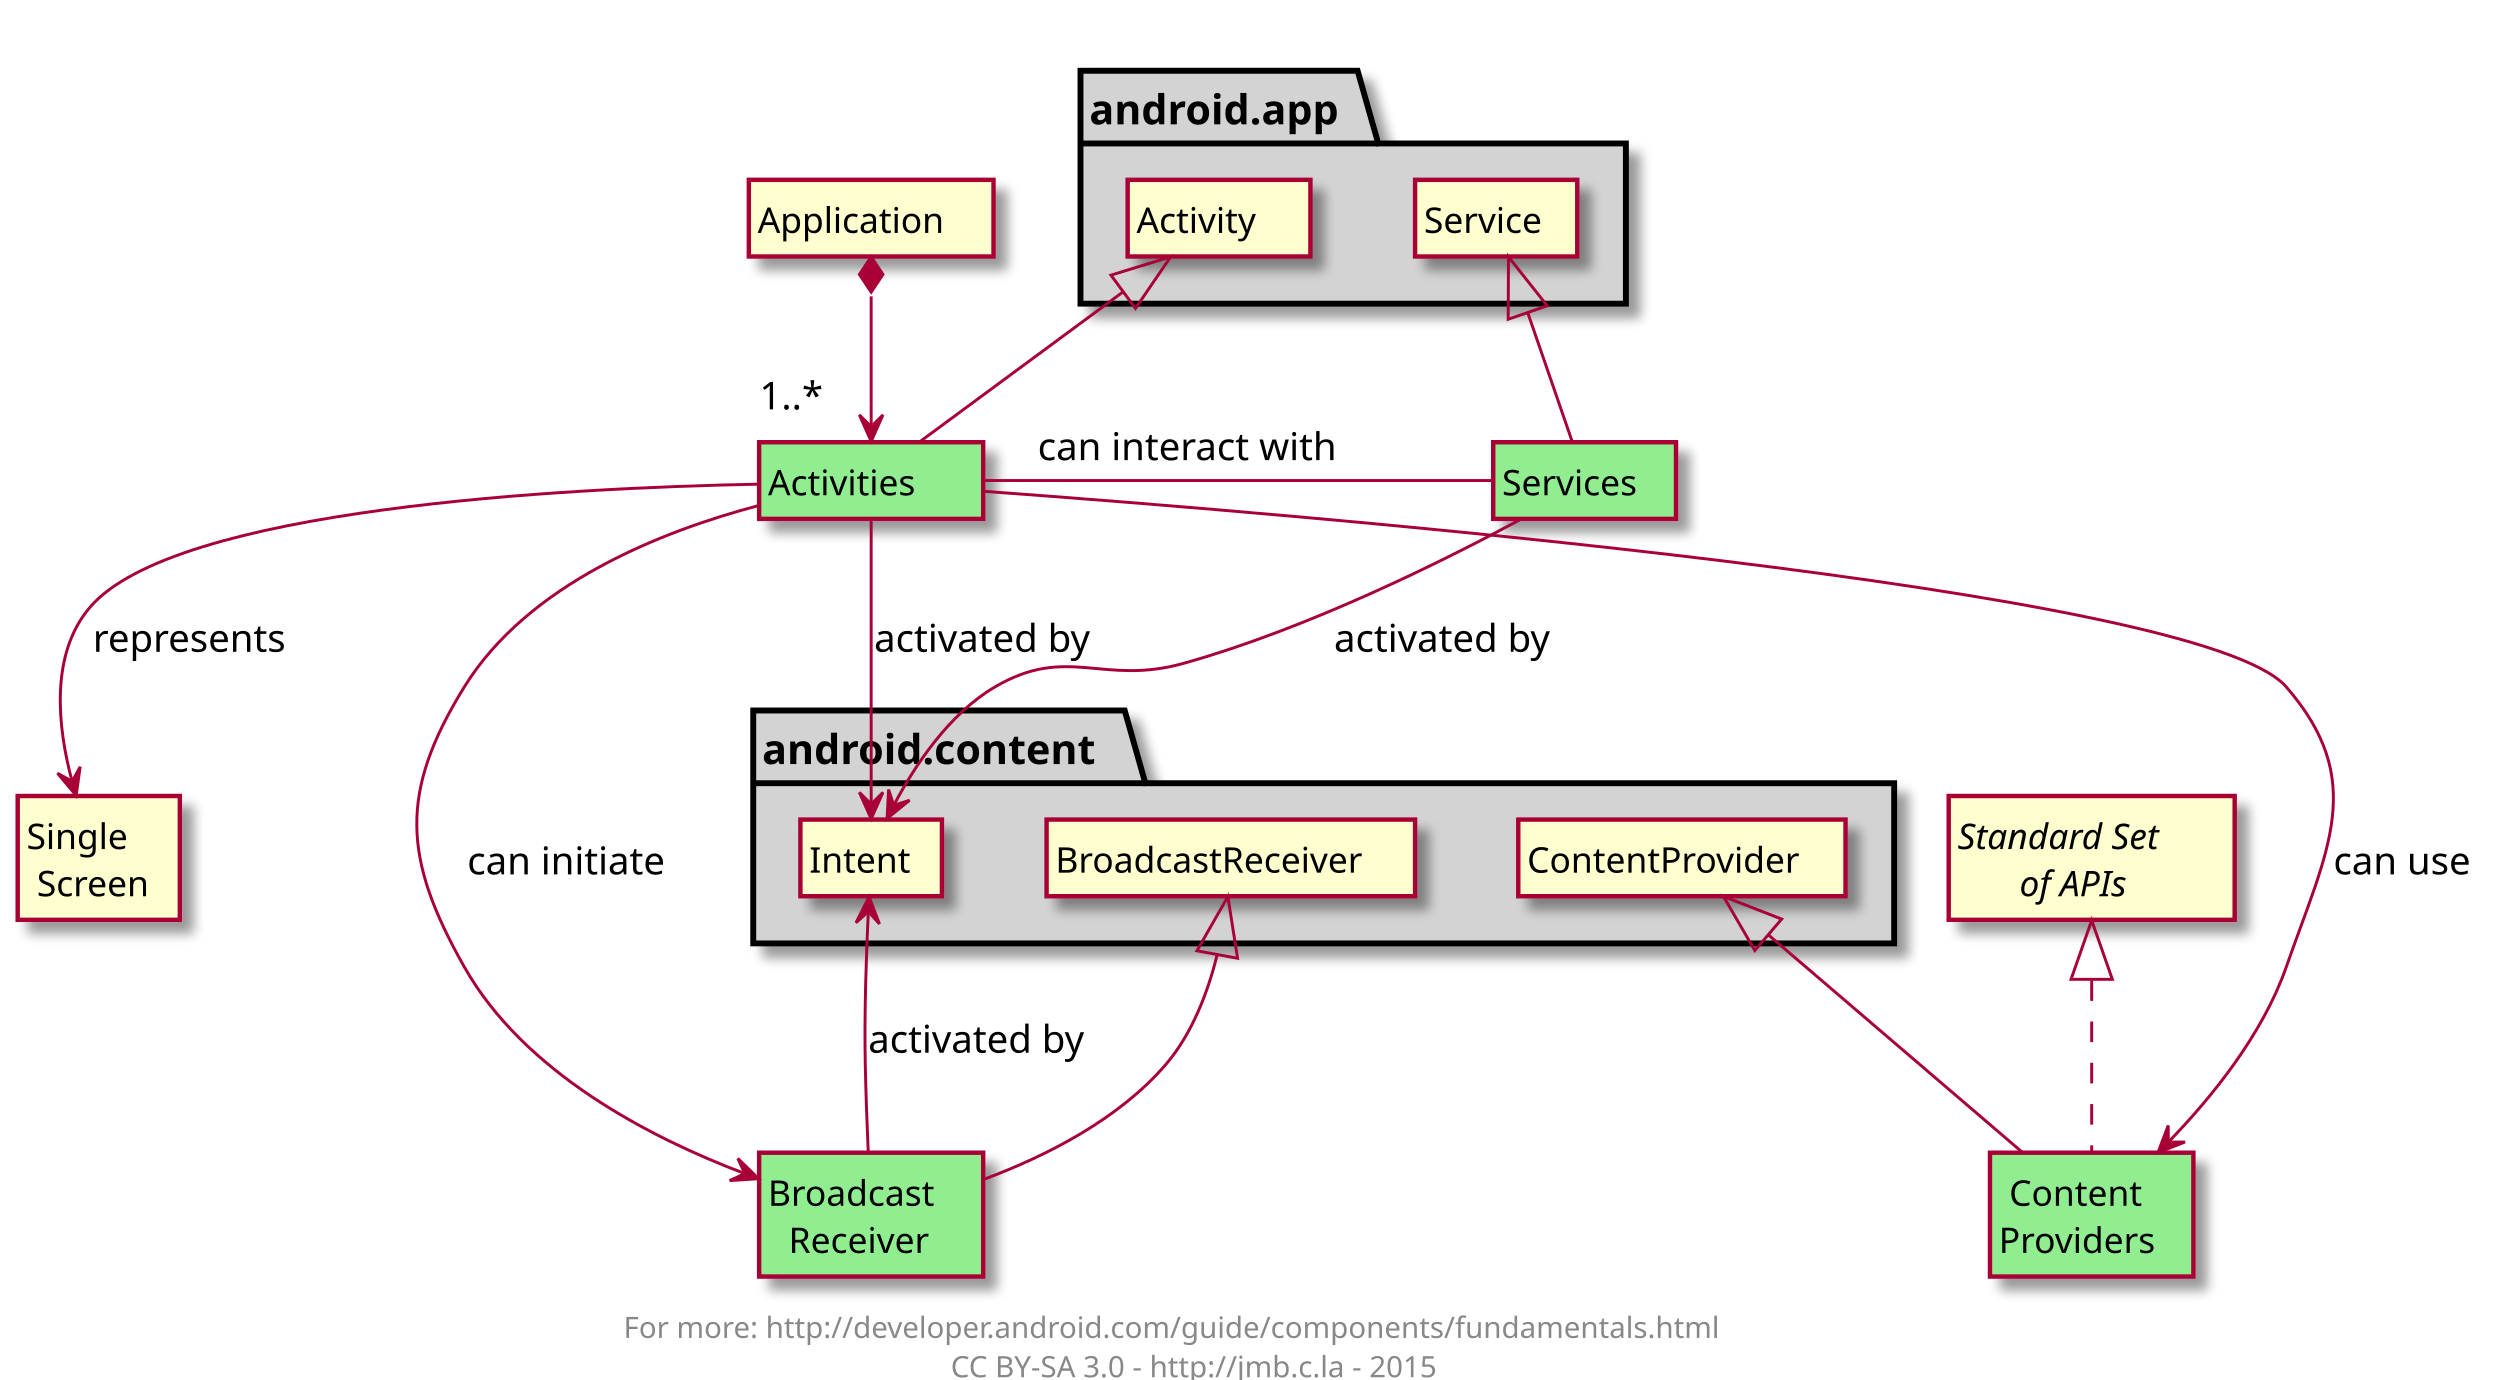
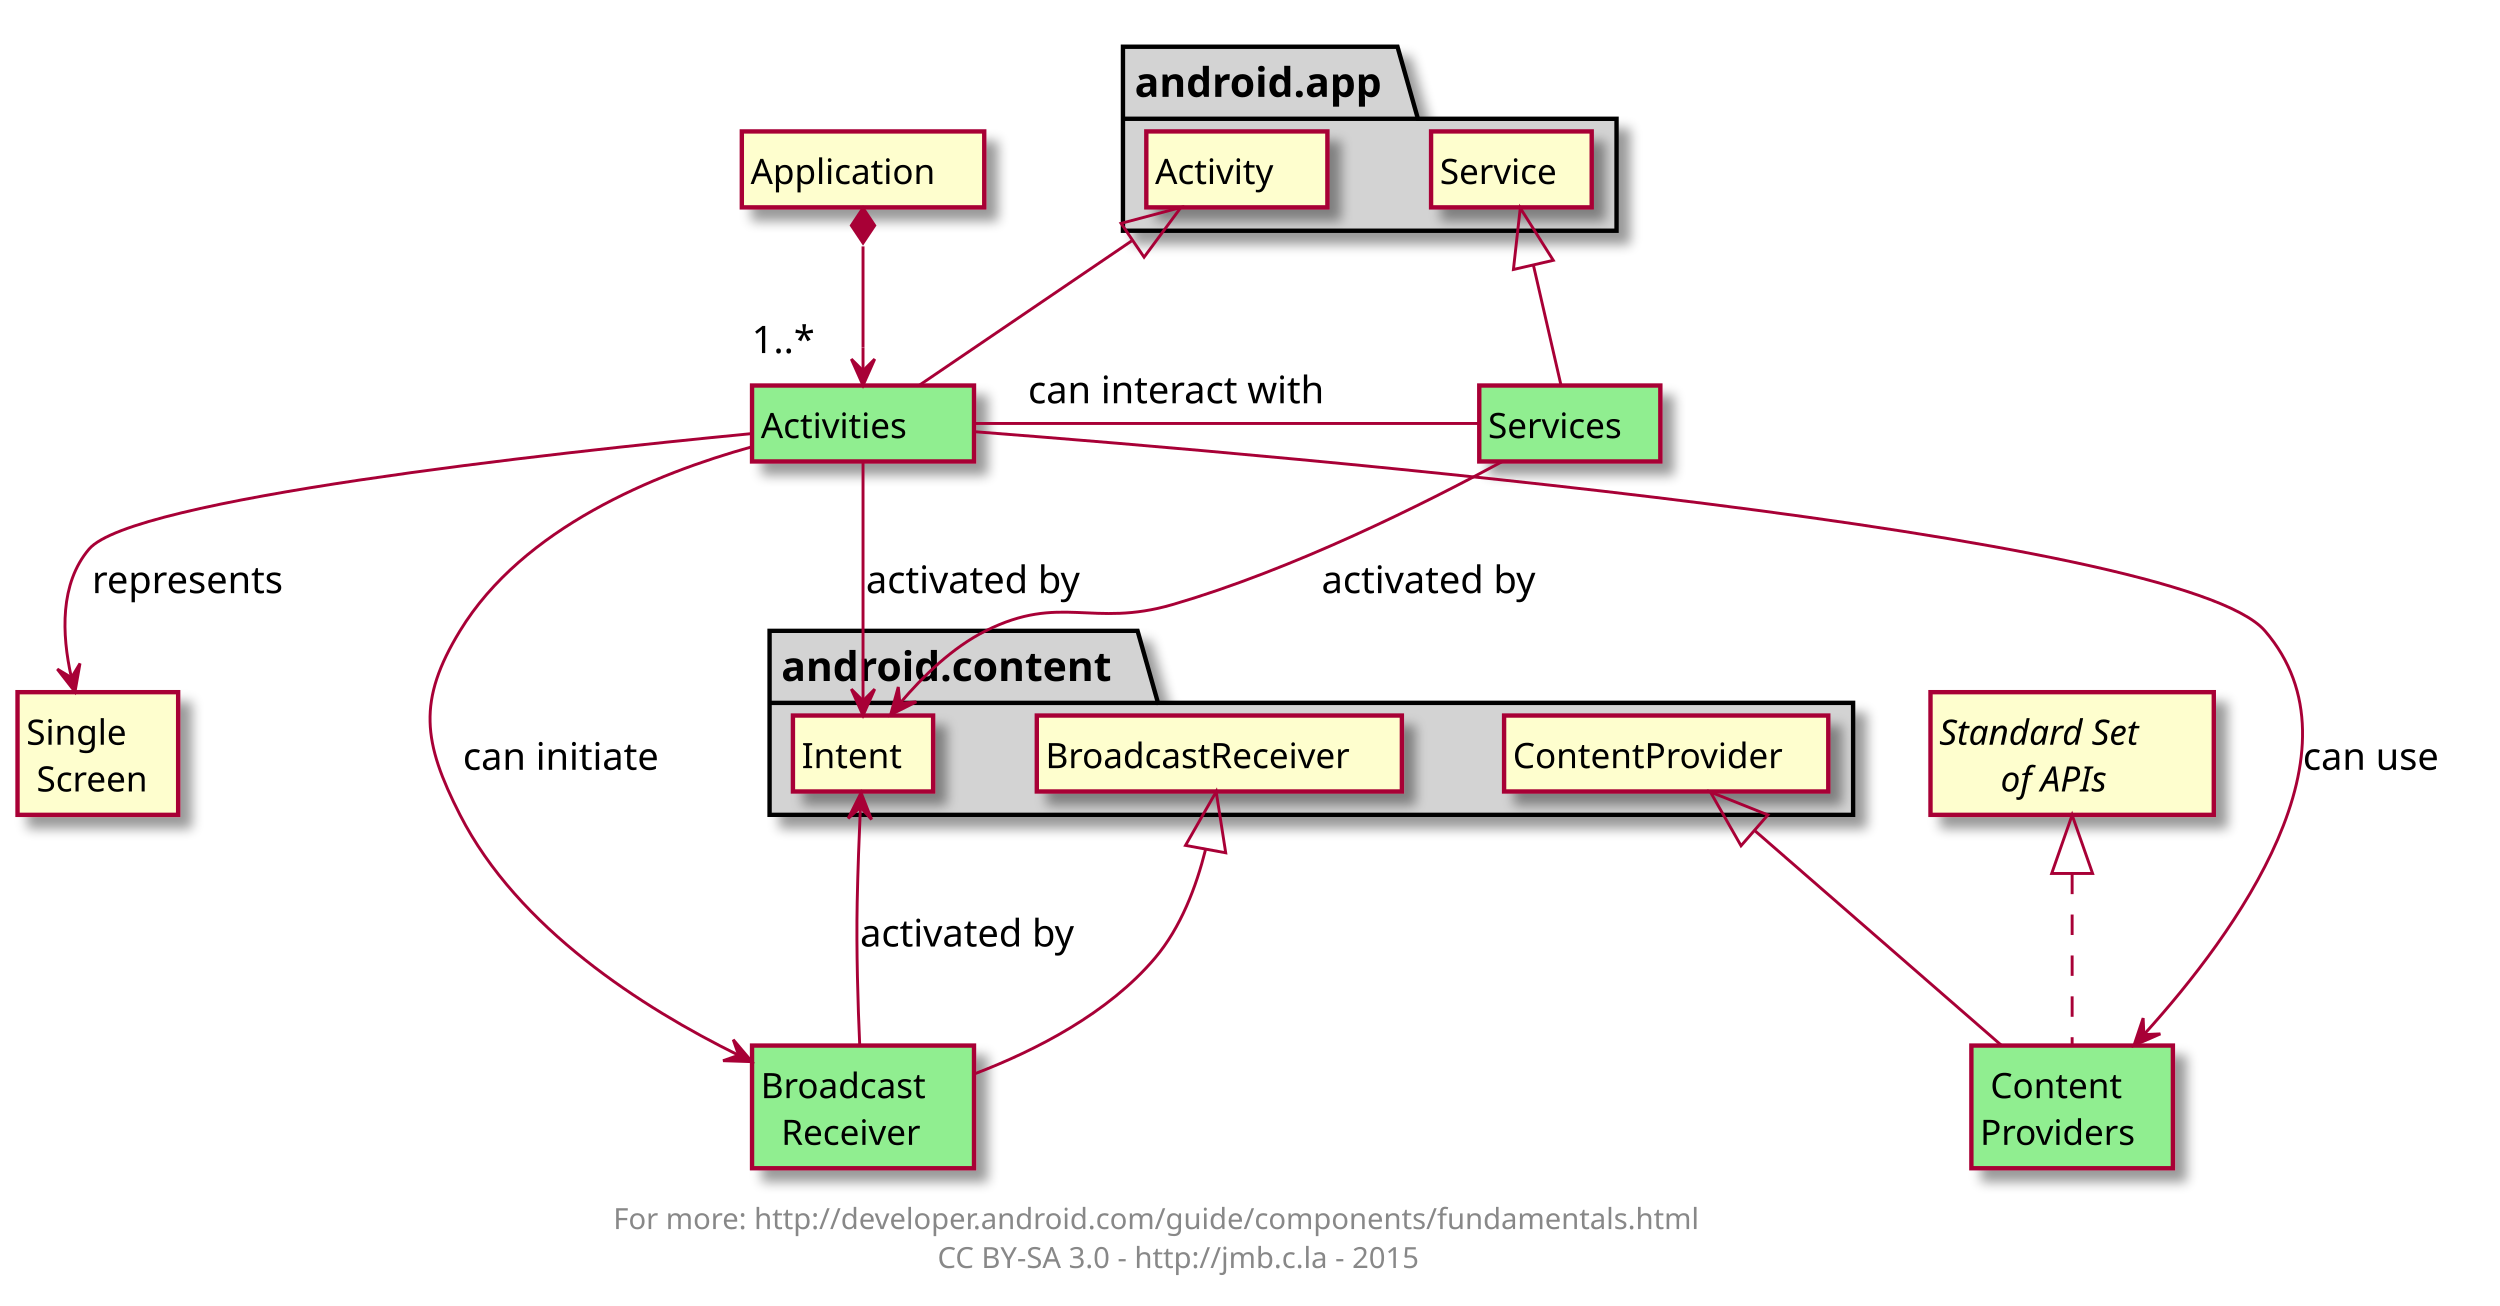
- <svg xmlns="http://www.w3.org/2000/svg" height="468px" style="width:848px;height:468px;" version="1.1" viewBox="0 0 848 468" width="848px">
+ <svg xmlns="http://www.w3.org/2000/svg" contentScriptType="application/ecmascript" contentStyleType="text/css" height="447px" preserveAspectRatio="none" style="width:856px;height:447px;" version="1.1" viewBox="0 0 856 447" width="856px" zoomAndPan="magnify">
  <defs>
-     <filter height="300%" id="f1" width="300%" x="-1" y="-1">
+     <filter height="300%" id="fkzn5wxwi2nwb" width="300%" x="-1" y="-1">
      <feGaussianBlur result="blurOut" stdDeviation="2.0" />
      <feColorMatrix in="blurOut" result="blurOut2" type="matrix" values="0 0 0 0 0 0 0 0 0 0 0 0 0 0 0 0 0 0 .4 0" />
      <feOffset dx="4.0" dy="4.0" in="blurOut2" result="blurOut3" />
      <feBlend in="SourceGraphic" in2="blurOut3" mode="normal" />
    </filter>
  </defs>
  <g>
-     <polygon fill="#D3D3D3" filter="url(#f1)" points="366.5,24,460.5,24,467.5,48.669,551.5,48.669,551.5,103,366.5,103,366.5,24" style="stroke: #000000; stroke-width: 2.0;" />
-     <line style="stroke: #000000; stroke-width: 2.0;" x1="366.5" x2="467.5" y1="48.669" y2="48.669" />
-     <text fill="#000000" font-family="Monaco" font-size="14" font-weight="bold" lengthAdjust="spacingAndGlyphs" textLength="88" x="369.5" y="42.169">android.app</text>
-     <polygon fill="#D3D3D3" filter="url(#f1)" points="255.5,241,381.5,241,388.5,265.669,642.5,265.669,642.5,320,255.5,320,255.5,241" style="stroke: #000000; stroke-width: 2.0;" />
-     <line style="stroke: #000000; stroke-width: 2.0;" x1="255.5" x2="388.5" y1="265.669" y2="265.669" />
-     <text fill="#000000" font-family="Monaco" font-size="14" font-weight="bold" lengthAdjust="spacingAndGlyphs" textLength="120" x="258.5" y="259.169">android.content</text>
-     <rect fill="#FEFECE" filter="url(#f1)" height="26.002" style="stroke: #A80036; stroke-width: 1.5;" width="62" x="382.5" y="61" />
-     <text fill="#000000" font-family="Monaco" font-size="12" lengthAdjust="spacingAndGlyphs" textLength="56" x="385.5" y="79.002">Activity</text>
-     <rect fill="#FEFECE" filter="url(#f1)" height="26.002" style="stroke: #A80036; stroke-width: 1.5;" width="55" x="480" y="61" />
-     <text fill="#000000" font-family="Monaco" font-size="12" lengthAdjust="spacingAndGlyphs" textLength="49" x="483" y="79.002">Service</text>
-     <rect fill="#FEFECE" filter="url(#f1)" height="26.002" style="stroke: #A80036; stroke-width: 1.5;" width="111" x="515" y="278" />
-     <text fill="#000000" font-family="Monaco" font-size="12" lengthAdjust="spacingAndGlyphs" textLength="105" x="518" y="296.002">ContentProvider</text>
-     <rect fill="#FEFECE" filter="url(#f1)" height="26.002" style="stroke: #A80036; stroke-width: 1.5;" width="125" x="355" y="278" />
-     <text fill="#000000" font-family="Monaco" font-size="12" lengthAdjust="spacingAndGlyphs" textLength="119" x="358" y="296.002">BroadcastReceiver</text>
-     <rect fill="#FEFECE" filter="url(#f1)" height="26.002" style="stroke: #A80036; stroke-width: 1.5;" width="48" x="271.5" y="278" />
-     <text fill="#000000" font-family="Monaco" font-size="12" lengthAdjust="spacingAndGlyphs" textLength="42" x="274.5" y="296.002">Intent</text>
-     <rect fill="#90EE90" filter="url(#f1)" height="26.002" style="stroke: #A80036; stroke-width: 1.5;" width="76" x="257.5" y="150" />
-     <text fill="#000000" font-family="Monaco" font-size="12" lengthAdjust="spacingAndGlyphs" textLength="70" x="260.5" y="168.002">Activities</text>
-     <rect fill="#FEFECE" filter="url(#f1)" height="26.002" style="stroke: #A80036; stroke-width: 1.5;" width="83" x="254" y="61" />
-     <text fill="#000000" font-family="Monaco" font-size="12" lengthAdjust="spacingAndGlyphs" textLength="77" x="257" y="79.002">Application</text>
-     <rect fill="#FEFECE" filter="url(#f1)" height="42.004" style="stroke: #A80036; stroke-width: 1.5;" width="55" x="6" y="270" />
-     <text fill="#000000" font-family="Monaco" font-size="12" lengthAdjust="spacingAndGlyphs" textLength="42" x="9" y="288.002">Single</text>
-     <text fill="#000000" font-family="Monaco" font-size="12" lengthAdjust="spacingAndGlyphs" textLength="42" x="12.5" y="304.004">Screen</text>
-     <rect fill="#90EE90" filter="url(#f1)" height="26.002" style="stroke: #A80036; stroke-width: 1.5;" width="62" x="506.5" y="150" />
-     <text fill="#000000" font-family="Monaco" font-size="12" lengthAdjust="spacingAndGlyphs" textLength="56" x="509.5" y="168.002">Services</text>
-     <rect fill="#90EE90" filter="url(#f1)" height="42.004" style="stroke: #A80036; stroke-width: 1.5;" width="69" x="675" y="391" />
-     <text fill="#000000" font-family="Monaco" font-size="12" lengthAdjust="spacingAndGlyphs" textLength="49" x="681.5" y="409.002">Content</text>
-     <text fill="#000000" font-family="Monaco" font-size="12" lengthAdjust="spacingAndGlyphs" textLength="63" x="678" y="425.004">Providers</text>
-     <rect fill="#FEFECE" filter="url(#f1)" height="42.004" style="stroke: #A80036; stroke-width: 1.5;" width="97" x="661" y="270" />
-     <text fill="#000000" font-family="Monaco" font-size="12" font-style="italic" lengthAdjust="spacingAndGlyphs" textLength="84" x="664" y="288.002">Standard Set</text>
-     <text fill="#000000" font-family="Monaco" font-size="12" font-style="italic" lengthAdjust="spacingAndGlyphs" textLength="49" x="685" y="304.004">of APIs</text>
-     <rect fill="#90EE90" filter="url(#f1)" height="42.004" style="stroke: #A80036; stroke-width: 1.5;" width="76" x="257.5" y="391" />
-     <text fill="#000000" font-family="Monaco" font-size="12" lengthAdjust="spacingAndGlyphs" textLength="63" x="260.5" y="409.002">Broadcast</text>
-     <text fill="#000000" font-family="Monaco" font-size="12" lengthAdjust="spacingAndGlyphs" textLength="56" x="267.5" y="425.004">Receiver</text>
-     <path d="M380.89,99.043 C358.583,115.49 329.936,136.611 312.148,149.725 " fill="none" style="stroke: #A80036; stroke-width: 1.0;" />
-     <polygon fill="none" points="376.841,93.331,397.093,87.097,385.149,104.6,376.841,93.331" style="stroke: #A80036; stroke-width: 1.0;" />
-     <path d="M295.5,100.52 C295.5,111.923 295.5,125.326 295.5,136.702 " fill="none" style="stroke: #A80036; stroke-width: 1.0;" />
-     <polygon fill="#A80036" points="295.5,149.725,299.5,140.725,295.5,144.725,291.5,140.725,295.5,149.725" style="stroke: #A80036; stroke-width: 1.0;" />
-     <line style="stroke: #A80036; stroke-width: 1.0;" x1="295.5" x2="295.5" y1="144.725" y2="136.725" />
-     <polygon fill="#A80036" points="295.5,87.097,291.5,93.097,295.5,99.097,299.5,93.097,295.5,87.097" style="stroke: #A80036; stroke-width: 1.0;" />
-     <text fill="#000000" font-family="Monaco" font-size="13" lengthAdjust="spacingAndGlyphs" textLength="32" x="257.6" y="138.842">1..*</text>
-     <path d="M257.471,164.225 C191.291,165.513 59.238,172.349 30.5,206 C16.9,221.925 19.491,246.392 24.393,264.82 " fill="none" style="stroke: #A80036; stroke-width: 1.0;" />
-     <polygon fill="#A80036" points="25.826,269.846,27.204,260.094,24.454,265.038,19.511,262.288,25.826,269.846" style="stroke: #A80036; stroke-width: 1.0;" />
-     <text fill="#000000" font-family="Monaco" font-size="13" lengthAdjust="spacingAndGlyphs" textLength="80" x="31.5" y="221.085">represents</text>
-     <path d="M518.23,106.118 C523.428,121.191 529.372,138.429 533.267,149.725 " fill="none" style="stroke: #A80036; stroke-width: 1.0;" />
-     <polygon fill="none" points="511.574,108.286,511.671,87.097,524.809,103.722,511.574,108.286" style="stroke: #A80036; stroke-width: 1.0;" />
-     <path d="M333.579,163 C381.231,163 461.943,163 506.185,163 " fill="none" style="stroke: #A80036; stroke-width: 1.0;" />
-     <text fill="#000000" font-family="Monaco" font-size="13" lengthAdjust="spacingAndGlyphs" textLength="136" x="352" y="156.085">can interact with</text>
-     <path d="M599.926,317.192 C625.536,339.118 662.175,370.485 685.903,390.798 " fill="none" style="stroke: #A80036; stroke-width: 1.0;" />
-     <polygon fill="none" points="595.233,322.39,584.593,304.065,604.338,311.755,595.233,322.39" style="stroke: #A80036; stroke-width: 1.0;" />
-     <path d="M709.5,332.493 C709.5,352.102 709.5,374.787 709.5,390.714 " fill="none" style="stroke: #A80036; stroke-width: 1.0; stroke-dasharray: 7.0,7.0;" />
-     <polygon fill="none" points="702.5,332.187,709.5,312.187,716.5,332.187,702.5,332.187" style="stroke: #A80036; stroke-width: 1.0;" />
-     <path d="M412.87,323.88 C409.707,336.574 404.399,350.603 395.5,361 C379.471,379.728 354.735,392.18 333.876,399.974 " fill="none" style="stroke: #A80036; stroke-width: 1.0;" />
-     <polygon fill="none" points="406.003,322.517,416.491,304.105,419.775,325.038,406.003,322.517" style="stroke: #A80036; stroke-width: 1.0;" />
-     <path d="M295.5,176.081 C295.5,198.508 295.5,246.648 295.5,272.589 " fill="none" style="stroke: #A80036; stroke-width: 1.0;" />
-     <polygon fill="#A80036" points="295.5,277.77,299.5,268.77,295.5,272.77,291.5,268.77,295.5,277.77" style="stroke: #A80036; stroke-width: 1.0;" />
-     <text fill="#000000" font-family="Monaco" font-size="13" lengthAdjust="spacingAndGlyphs" textLength="96" x="296.5" y="221.085">activated by</text>
-     <path d="M516.11,176.011 C489.935,190.131 443.862,213.139 401.5,225 C373.896,232.729 362.232,218.507 337.5,233 C321.821,242.188 310.243,259.774 303.26,272.994 " fill="none" style="stroke: #A80036; stroke-width: 1.0;" />
-     <polygon fill="#A80036" points="300.895,277.644,308.539,271.434,303.161,273.187,301.408,267.808,300.895,277.644" style="stroke: #A80036; stroke-width: 1.0;" />
-     <text fill="#000000" font-family="Monaco" font-size="13" lengthAdjust="spacingAndGlyphs" textLength="96" x="452.5" y="221.085">activated by</text>
-     <path d="M294.523,309.425 C293.855,323.374 293.149,343.441 293.5,361 C293.694,370.728 294.102,381.514 294.498,390.571 " fill="none" style="stroke: #A80036; stroke-width: 1.0;" />
-     <polygon fill="#A80036" points="294.785,304.213,290.337,313,294.534,309.207,298.327,313.403,294.785,304.213" style="stroke: #A80036; stroke-width: 1.0;" />
-     <text fill="#000000" font-family="Monaco" font-size="13" lengthAdjust="spacingAndGlyphs" textLength="96" x="294.5" y="357.085">activated by</text>
-     <path d="M333.621,166.647 C442.1,174.565 746.555,199.596 775.5,233 C803.15,264.909 789.417,288.137 775.5,328 C767.556,350.753 750.479,371.94 735.686,387.212 " fill="none" style="stroke: #A80036; stroke-width: 1.0;" />
-     <polygon fill="#A80036" points="731.981,390.965,741.151,387.372,735.494,387.407,735.459,381.75,731.981,390.965" style="stroke: #A80036; stroke-width: 1.0;" />
-     <text fill="#000000" font-family="Monaco" font-size="13" lengthAdjust="spacingAndGlyphs" textLength="56" x="791.5" y="296.585">can use</text>
-     <path d="M257.243,171.505 C224.425,180.184 179.116,198.024 157.5,233 C135.302,268.916 136.717,291.247 157.5,328 C177.7,363.721 220.103,385.766 252.608,398.074 " fill="none" style="stroke: #A80036; stroke-width: 1.0;" />
-     <polygon fill="#A80036" points="257.328,399.82,250.274,392.946,252.638,398.085,247.499,400.45,257.328,399.82" style="stroke: #A80036; stroke-width: 1.0;" />
-     <text fill="#000000" font-family="Monaco" font-size="13" lengthAdjust="spacingAndGlyphs" textLength="96" x="158.5" y="296.585">can initiate</text>
-     <text fill="#888888" font-family="Monaco" font-size="10" lengthAdjust="spacingAndGlyphs" textLength="438" x="211.5" y="453.835">For more: http://developer.android.com/guide/components/fundamentals.html</text>
-     <text fill="#888888" font-family="Monaco" font-size="10" lengthAdjust="spacingAndGlyphs" textLength="222" x="322.5" y="467.17">CC BY-SA 3.0 - http://jmb.c.la - 2015</text>
+     <polygon fill="#D3D3D3" filter="url(#fkzn5wxwi2nwb)" points="384.5,16,478.5,16,485.5,40.669,553.5,40.669,553.5,79,384.5,79,384.5,16" style="stroke: #000000; stroke-width: 1.5;" />
+     <line style="stroke: #000000; stroke-width: 1.5;" x1="384.5" x2="485.5" y1="40.669" y2="40.669" />
+     <text fill="#000000" font-family="Monaco" font-size="14" font-weight="bold" lengthAdjust="spacingAndGlyphs" textLength="88" x="388.5" y="33.169">android.app</text>
+     <polygon fill="#D3D3D3" filter="url(#fkzn5wxwi2nwb)" points="263.5,216,389.5,216,396.5,240.669,634.5,240.669,634.5,279,263.5,279,263.5,216" style="stroke: #000000; stroke-width: 1.5;" />
+     <line style="stroke: #000000; stroke-width: 1.5;" x1="263.5" x2="396.5" y1="240.669" y2="240.669" />
+     <text fill="#000000" font-family="Monaco" font-size="14" font-weight="bold" lengthAdjust="spacingAndGlyphs" textLength="120" x="267.5" y="233.169">android.content</text>
+     <rect fill="#FEFECE" filter="url(#fkzn5wxwi2nwb)" height="26.002" id="android.app.Activity" style="stroke: #A80036; stroke-width: 1.5;" width="62" x="392.5" y="45" />
+     <text fill="#000000" font-family="Monaco" font-size="12" lengthAdjust="spacingAndGlyphs" textLength="56" x="395.5" y="63.002">Activity</text>
+     <rect fill="#FEFECE" filter="url(#fkzn5wxwi2nwb)" height="26.002" id="android.app.Service" style="stroke: #A80036; stroke-width: 1.5;" width="55" x="490" y="45" />
+     <text fill="#000000" font-family="Monaco" font-size="12" lengthAdjust="spacingAndGlyphs" textLength="49" x="493" y="63.002">Service</text>
+     <rect fill="#FEFECE" filter="url(#fkzn5wxwi2nwb)" height="26.002" id="android.content.ContentProvider" style="stroke: #A80036; stroke-width: 1.5;" width="111" x="515" y="245" />
+     <text fill="#000000" font-family="Monaco" font-size="12" lengthAdjust="spacingAndGlyphs" textLength="105" x="518" y="263.002">ContentProvider</text>
+     <rect fill="#FEFECE" filter="url(#fkzn5wxwi2nwb)" height="26.002" id="android.content.BroadcastReceiver" style="stroke: #A80036; stroke-width: 1.5;" width="125" x="355" y="245" />
+     <text fill="#000000" font-family="Monaco" font-size="12" lengthAdjust="spacingAndGlyphs" textLength="119" x="358" y="263.002">BroadcastReceiver</text>
+     <rect fill="#FEFECE" filter="url(#fkzn5wxwi2nwb)" height="26.002" id="android.content.Intent" style="stroke: #A80036; stroke-width: 1.5;" width="48" x="271.5" y="245" />
+     <text fill="#000000" font-family="Monaco" font-size="12" lengthAdjust="spacingAndGlyphs" textLength="42" x="274.5" y="263.002">Intent</text>
+     <rect fill="#90EE90" filter="url(#fkzn5wxwi2nwb)" height="26.002" id="Activities" style="stroke: #A80036; stroke-width: 1.5;" width="76" x="257.5" y="132" />
+     <text fill="#000000" font-family="Monaco" font-size="12" lengthAdjust="spacingAndGlyphs" textLength="70" x="260.5" y="150.002">Activities</text>
+     <rect fill="#FEFECE" filter="url(#fkzn5wxwi2nwb)" height="26.002" id="Application" style="stroke: #A80036; stroke-width: 1.5;" width="83" x="254" y="45" />
+     <text fill="#000000" font-family="Monaco" font-size="12" lengthAdjust="spacingAndGlyphs" textLength="77" x="257" y="63.002">Application</text>
+     <rect fill="#FEFECE" filter="url(#fkzn5wxwi2nwb)" height="42.004" id="screen" style="stroke: #A80036; stroke-width: 1.5;" width="55" x="6" y="237" />
+     <text fill="#000000" font-family="Monaco" font-size="12" lengthAdjust="spacingAndGlyphs" textLength="42" x="9" y="255.002">Single</text>
+     <text fill="#000000" font-family="Monaco" font-size="12" lengthAdjust="spacingAndGlyphs" textLength="42" x="12.5" y="271.004">Screen</text>
+     <rect fill="#90EE90" filter="url(#fkzn5wxwi2nwb)" height="26.002" id="Services" style="stroke: #A80036; stroke-width: 1.5;" width="62" x="506.5" y="132" />
+     <text fill="#000000" font-family="Monaco" font-size="12" lengthAdjust="spacingAndGlyphs" textLength="56" x="509.5" y="150.002">Services</text>
+     <rect fill="#90EE90" filter="url(#fkzn5wxwi2nwb)" height="42.004" id="cp" style="stroke: #A80036; stroke-width: 1.5;" width="69" x="675" y="358" />
+     <text fill="#000000" font-family="Monaco" font-size="12" lengthAdjust="spacingAndGlyphs" textLength="49" x="681.5" y="376.002">Content</text>
+     <text fill="#000000" font-family="Monaco" font-size="12" lengthAdjust="spacingAndGlyphs" textLength="63" x="678" y="392.004">Providers</text>
+     <rect fill="#FEFECE" filter="url(#fkzn5wxwi2nwb)" height="42.004" id="api" style="stroke: #A80036; stroke-width: 1.5;" width="97" x="661" y="237" />
+     <text fill="#000000" font-family="Monaco" font-size="12" font-style="italic" lengthAdjust="spacingAndGlyphs" textLength="84" x="664" y="255.002">Standard Set</text>
+     <text fill="#000000" font-family="Monaco" font-size="12" font-style="italic" lengthAdjust="spacingAndGlyphs" textLength="49" x="685" y="271.004">of APIs</text>
+     <rect fill="#90EE90" filter="url(#fkzn5wxwi2nwb)" height="42.004" id="broad" style="stroke: #A80036; stroke-width: 1.5;" width="76" x="257.5" y="358" />
+     <text fill="#000000" font-family="Monaco" font-size="12" lengthAdjust="spacingAndGlyphs" textLength="63" x="260.5" y="376.002">Broadcast</text>
+     <text fill="#000000" font-family="Monaco" font-size="12" lengthAdjust="spacingAndGlyphs" textLength="56" x="267.5" y="392.004">Receiver</text>
+     <path d="M387.455,82.499 C363.869,98.531 333.978,118.847 314.794,131.886 " fill="none" id="android.app.Activity-Activities" style="stroke: #A80036; stroke-width: 1.0;" />
+     <polygon fill="none" points="383.861,76.478,404.337,71.025,391.731,88.057,383.861,76.478" style="stroke: #A80036; stroke-width: 1.0;" />
+     <path d="M295.5,84.371 C295.5,95.316 295.5,107.981 295.5,118.897 " fill="none" id="Application-Activities" style="stroke: #A80036; stroke-width: 1.0;" />
+     <polygon fill="#A80036" points="295.5,131.947,299.5,122.947,295.5,126.947,291.5,122.947,295.5,131.947" style="stroke: #A80036; stroke-width: 1.0;" />
+     <line style="stroke: #A80036; stroke-width: 1.0;" x1="295.5" x2="295.5" y1="126.947" y2="118.947" />
+     <polygon fill="#A80036" points="295.5,71.213,291.5,77.213,295.5,83.213,299.5,77.213,295.5,71.213" style="stroke: #A80036; stroke-width: 1.0;" />
+     <text fill="#000000" font-family="Monaco" font-size="13" lengthAdjust="spacingAndGlyphs" textLength="32" x="257.4" y="120.879">1..*</text>
+     <path d="M257.357,148.471 C187.551,155.211 45.035,170.916 30.5,188 C20.461,199.799 21.153,217.184 24.384,231.675 " fill="none" id="Activities-screen" style="stroke: #A80036; stroke-width: 1.0;" />
+     <polygon fill="#A80036" points="25.674,236.868,27.386,227.169,24.468,232.016,19.622,229.098,25.674,236.868" style="stroke: #A80036; stroke-width: 1.0;" />
+     <text fill="#000000" font-family="Monaco" font-size="13" lengthAdjust="spacingAndGlyphs" textLength="80" x="31.5" y="203.085">represents</text>
+     <path d="M525.04,90.799 C528.331,105.113 532,121.075 534.499,131.947 " fill="none" id="android.app.Service-Services" style="stroke: #A80036; stroke-width: 1.0;" />
+     <polygon fill="none" points="518.196,92.273,520.538,71.213,531.841,89.137,518.196,92.273" style="stroke: #A80036; stroke-width: 1.0;" />
+     <path d="M333.579,145 C381.231,145 461.943,145 506.185,145 " fill="none" id="Activities-Services" style="stroke: #A80036; stroke-width: 1.0;" />
+     <text fill="#000000" font-family="Monaco" font-size="13" lengthAdjust="spacingAndGlyphs" textLength="136" x="352" y="138.085">can interact with</text>
+     <path d="M600.924,284.484 C626.266,306.545 661.878,337.545 685.31,357.942 " fill="none" id="android.content.ContentProvider-cp" style="stroke: #A80036; stroke-width: 1.0;" />
+     <polygon fill="none" points="596.129,289.591,585.64,271.18,605.321,279.031,596.129,289.591" style="stroke: #A80036; stroke-width: 1.0;" />
+     <path d="M709.5,299.143 C709.5,318.837 709.5,341.59 709.5,357.759 " fill="none" id="api-cp" style="stroke: #A80036; stroke-width: 1.0; stroke-dasharray: 7.0,7.0;" />
+     <polygon fill="none" points="702.5,299.077,709.5,279.077,716.5,299.077,702.5,299.077" style="stroke: #A80036; stroke-width: 1.0;" />
+     <path d="M412.756,290.977 C409.582,303.669 404.296,317.596 395.5,328 C379.52,346.901 354.785,359.6 333.913,367.599 " fill="none" id="android.content.BroadcastReceiver-broad" style="stroke: #A80036; stroke-width: 1.0;" />
+     <polygon fill="none" points="405.916,289.465,416.42,271.062,419.685,291.999,405.916,289.465" style="stroke: #A80036; stroke-width: 1.0;" />
+     <path d="M295.5,158.406 C295.5,178.648 295.5,217.059 295.5,239.808 " fill="none" id="Activities-android.content.Intent" style="stroke: #A80036; stroke-width: 1.0;" />
+     <polygon fill="#A80036" points="295.5,244.96,299.5,235.96,295.5,239.96,291.5,235.96,295.5,244.96" style="stroke: #A80036; stroke-width: 1.0;" />
+     <text fill="#000000" font-family="Monaco" font-size="13" lengthAdjust="spacingAndGlyphs" textLength="96" x="296.5" y="203.085">activated by</text>
+     <path d="M514.225,158.13 C487.76,172.452 442.853,194.942 401.5,207 C373.924,215.041 363.206,203.182 337.5,216 C326.08,221.694 315.886,231.698 308.402,240.514 " fill="none" id="Services-android.content.Intent" style="stroke: #A80036; stroke-width: 1.0;" />
+     <polygon fill="#A80036" points="304.952,244.722,313.752,240.298,308.122,240.855,307.565,235.226,304.952,244.722" style="stroke: #A80036; stroke-width: 1.0;" />
+     <text fill="#000000" font-family="Monaco" font-size="13" lengthAdjust="spacingAndGlyphs" textLength="96" x="452.5" y="203.085">activated by</text>
+     <path d="M294.599,276.527 C294.172,286.201 293.711,298.236 293.5,309 C293.178,325.41 293.752,343.979 294.366,357.866 " fill="none" id="android.content.Intent-broad" style="stroke: #A80036; stroke-width: 1.0;" />
+     <polygon fill="#A80036" points="294.83,271.418,290.427,280.228,294.604,276.413,298.418,280.59,294.83,271.418" style="stroke: #A80036; stroke-width: 1.0;" />
+     <text fill="#000000" font-family="Monaco" font-size="13" lengthAdjust="spacingAndGlyphs" textLength="96" x="294.5" y="324.085">activated by</text>
+     <path d="M333.626,147.81 C442.118,156.19 746.606,182.518 775.5,216 C810.864,256.979 765.59,319.377 734.408,353.872 " fill="none" id="Activities-cp" style="stroke: #A80036; stroke-width: 1.0;" />
+     <polygon fill="#A80036" points="730.682,357.937,739.712,354.006,734.06,354.251,733.814,348.6,730.682,357.937" style="stroke: #A80036; stroke-width: 1.0;" />
+     <text fill="#000000" font-family="Monaco" font-size="13" lengthAdjust="spacingAndGlyphs" textLength="56" x="788.5" y="263.585">can use</text>
+     <path d="M257.206,153.052 C224.364,162.201 179.04,180.694 157.5,216 C142.917,239.903 144.773,254.06 157.5,279 C177.304,317.808 219.987,345.058 252.674,361.206 " fill="none" id="Activities-broad" style="stroke: #A80036; stroke-width: 1.0;" />
+     <polygon fill="#A80036" points="257.421,363.508,251.068,355.981,252.922,361.326,247.577,363.179,257.421,363.508" style="stroke: #A80036; stroke-width: 1.0;" />
+     <text fill="#000000" font-family="Monaco" font-size="13" lengthAdjust="spacingAndGlyphs" textLength="96" x="158.5" y="263.585">can initiate</text>
+     <text fill="#888888" font-family="Monaco" font-size="10" lengthAdjust="spacingAndGlyphs" textLength="438" x="210" y="420.835">For more: http://developer.android.com/guide/components/fundamentals.html</text>
+     <text fill="#888888" font-family="Monaco" font-size="10" lengthAdjust="spacingAndGlyphs" textLength="222" x="321" y="434.17">CC BY-SA 3.0 - http://jmb.c.la - 2015</text>
  </g>
</svg>
